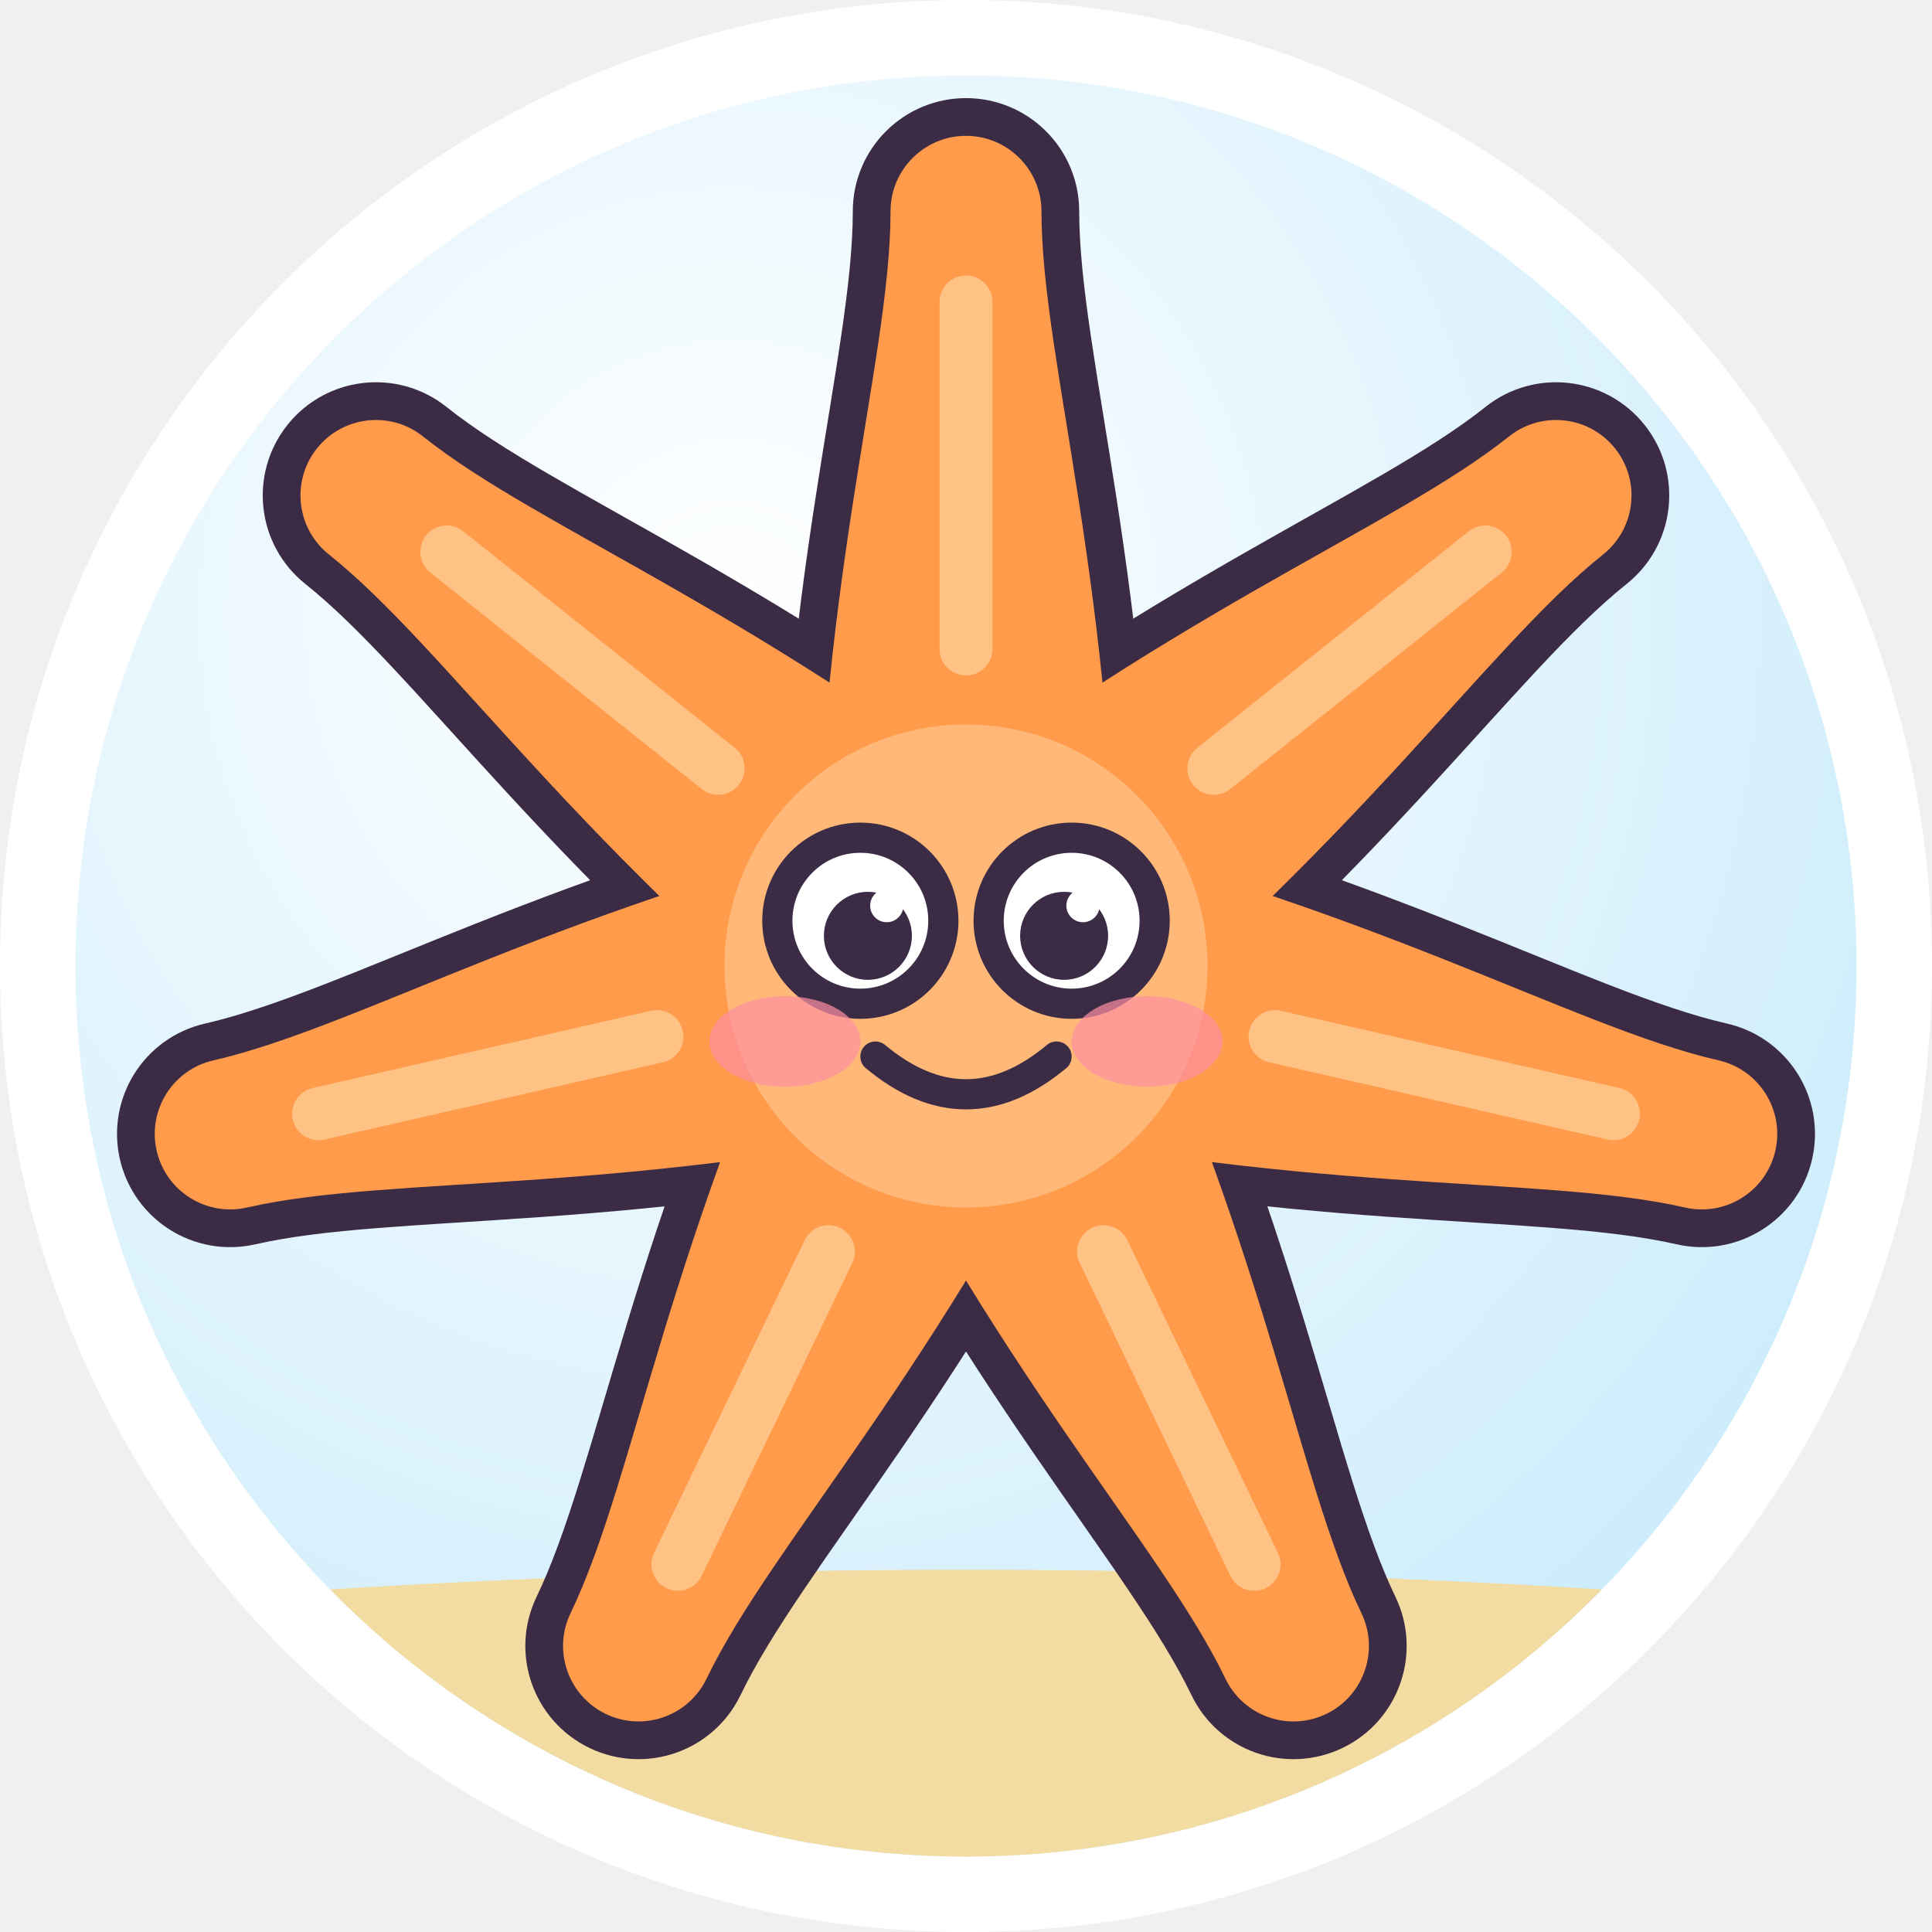
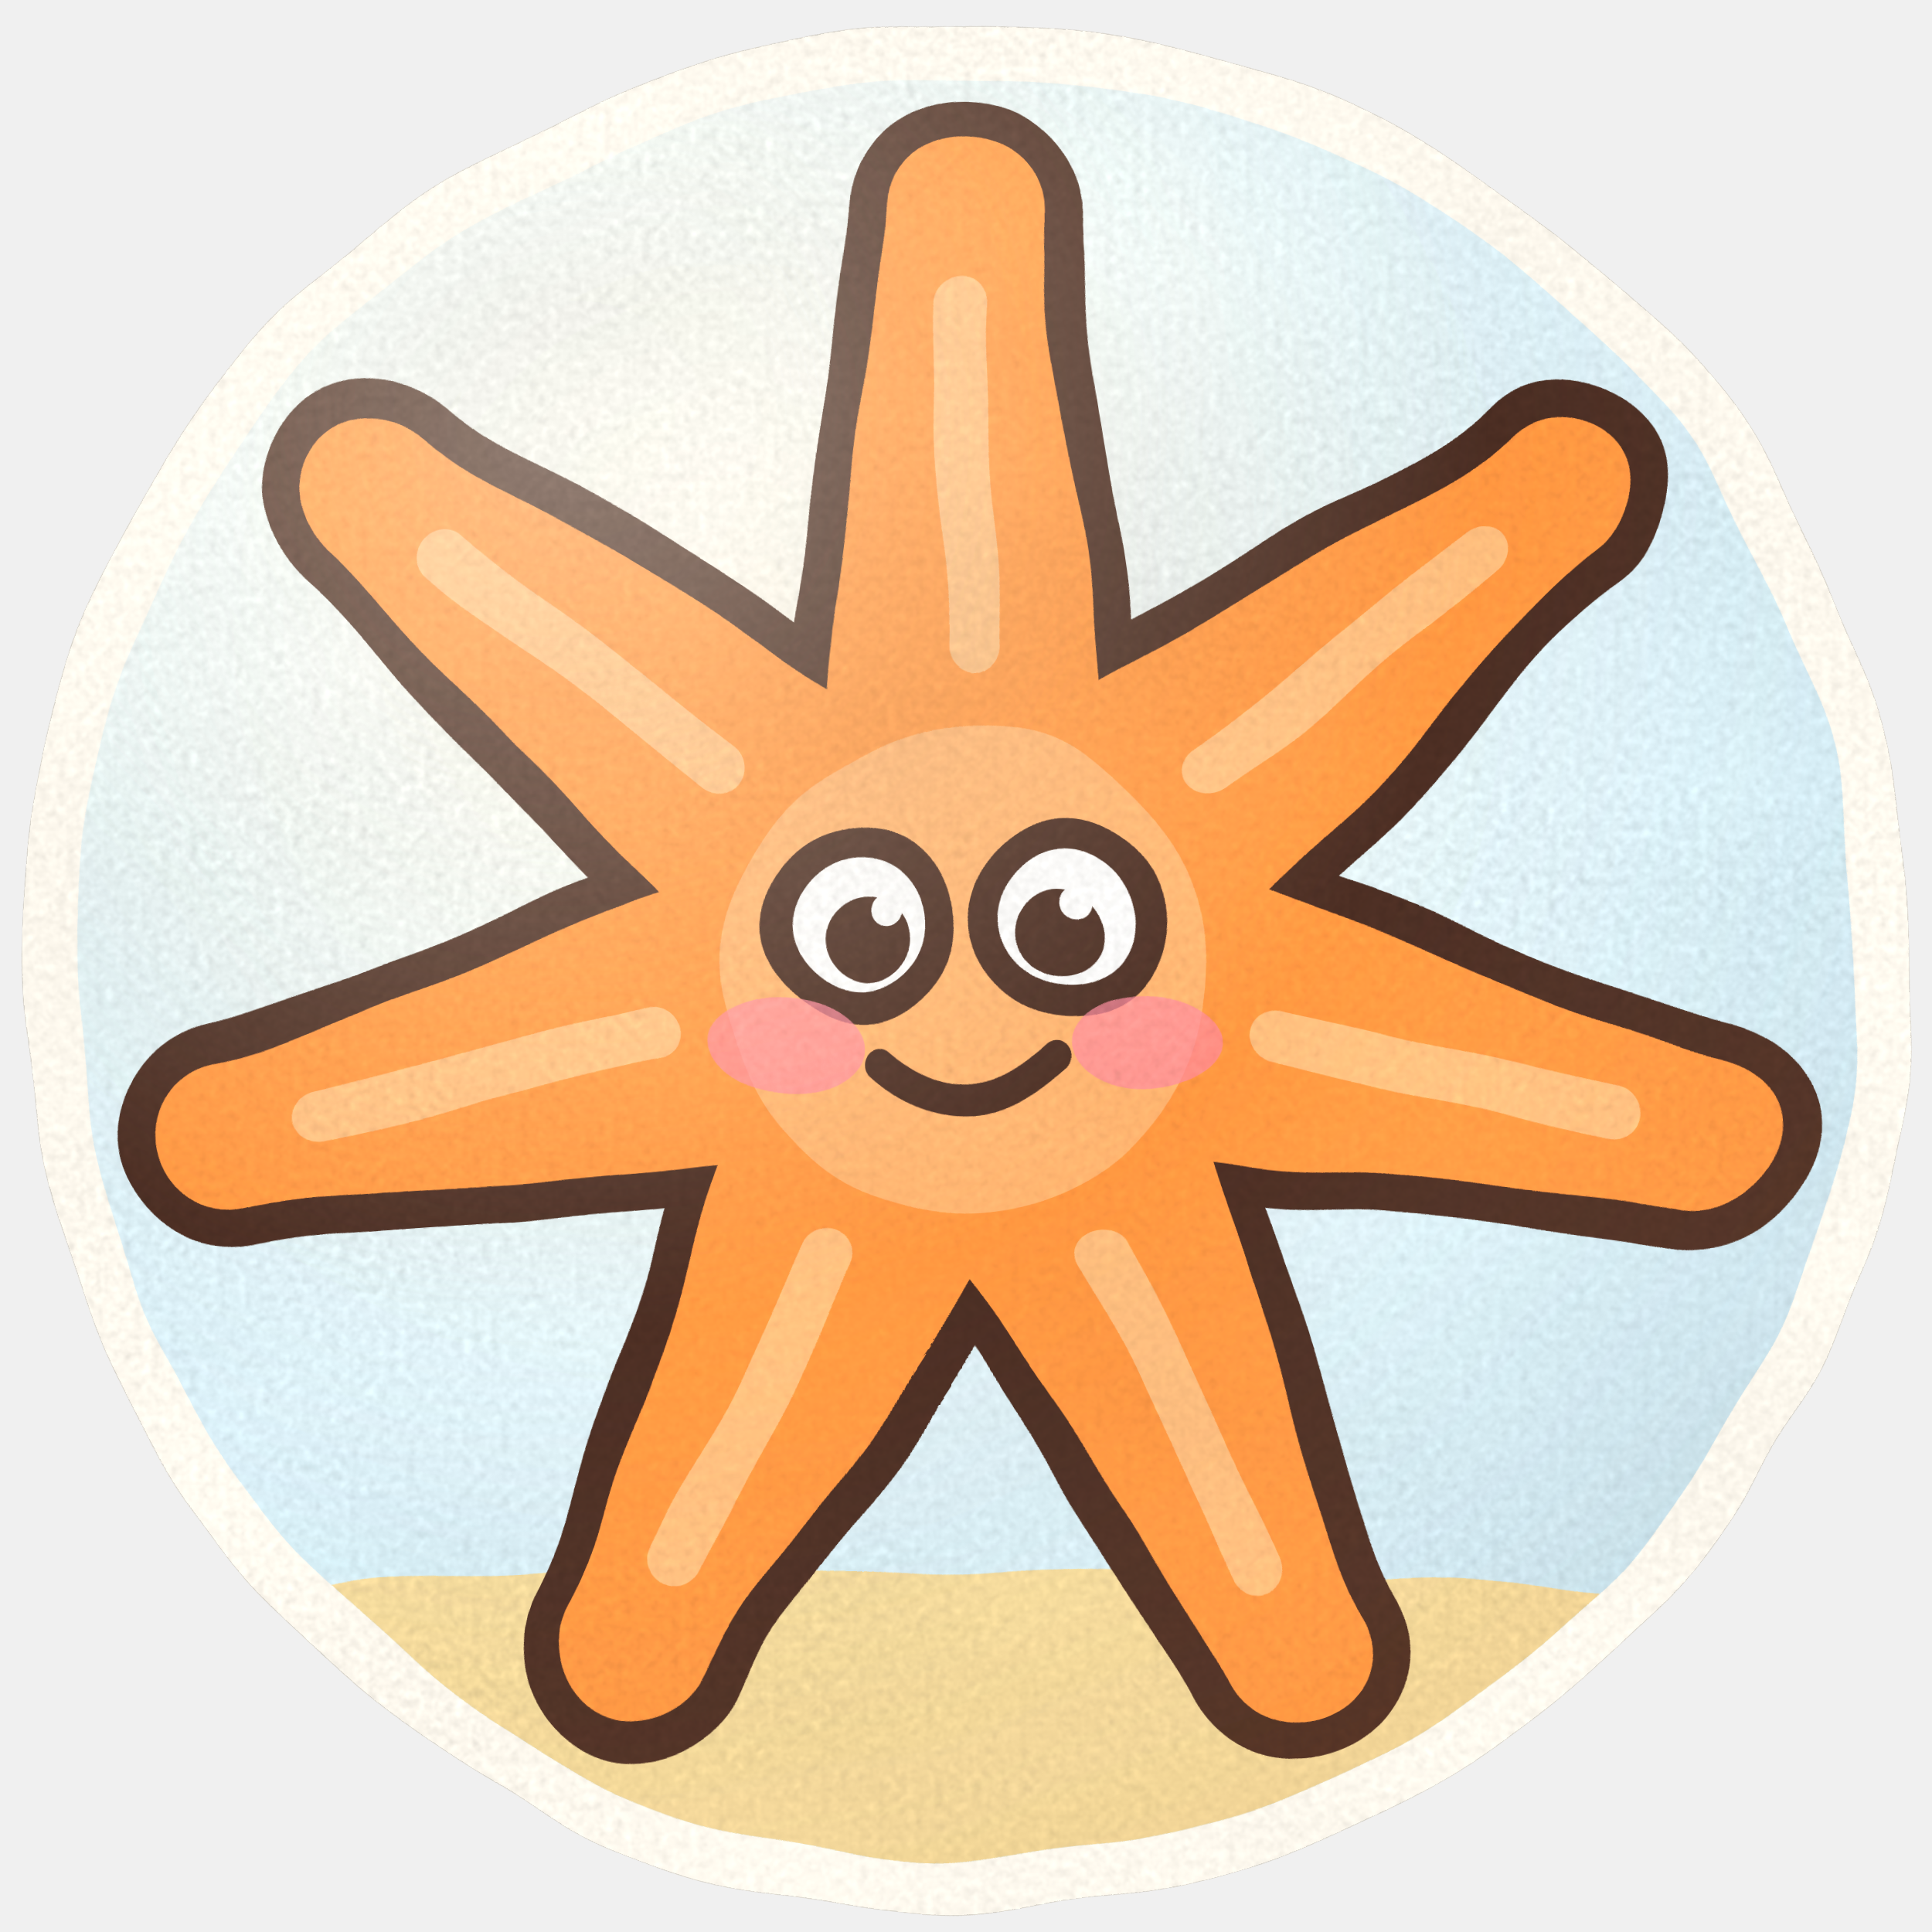
<svg xmlns="http://www.w3.org/2000/svg" width="256" height="256" viewBox="0 0 256 256">
  <defs>
    <clipPath id="k">
      <circle cx="128" cy="128" r="118" />
    </clipPath>
    <radialGradient id="hg" cx="38%" cy="32%" r="80%">
-       <stop offset="0" stop-color="#ffffff" />
+       <stop offset="0" stop-color="#fffaf0" />
      <stop offset="1" stop-color="#c3e9fb" />
    </radialGradient>
+     <filter id="papier" x="0" y="0" width="256" height="256" filterUnits="userSpaceOnUse" color-interpolation-filters="sRGB">
+       <feTurbulence type="fractalNoise" baseFrequency="0.03" numOctaves="2" seed="3" result="welle" />
+       <feDisplacementMap in="SourceGraphic" in2="welle" scale="4" xChannelSelector="R" yChannelSelector="G" result="hand" />
+       <feTurbulence type="fractalNoise" baseFrequency="0.8" numOctaves="2" seed="11" result="korn" />
+       <feTurbulence type="fractalNoise" baseFrequency="0.012 0.02" numOctaves="3" seed="5" result="wolke" />
+       <feComposite in="korn" in2="wolke" operator="arithmetic" k2="0.6" k3="0.4" result="mix" />
+       <feColorMatrix in="mix" type="matrix" values="0.33 0.33 0.33 0 0  0.33 0.33 0.33 0 0  0.33 0.33 0.33 0 0  0 0 0 0 1" result="grau" />
+       <feComposite in="hand" in2="grau" operator="arithmetic" k1="0.34" k2="0.83" />
+       <feColorMatrix type="saturate" values="1.08" />
+     </filter>
+     <radialGradient id="licht" cx="30%" cy="22%" r="85%">
+       <stop offset="0" stop-color="#fffaf0" stop-opacity=".4" />
+       <stop offset=".55" stop-color="#fff6e0" stop-opacity="0" />
+       <stop offset="1" stop-color="#c0703a" stop-opacity=".1" />
+     </radialGradient>
  </defs>
-   <circle cx="128" cy="128" r="128" fill="#fff" />
-   <g clip-path="url(#k)" stroke="#3b2b45" stroke-width="5" stroke-linejoin="round" stroke-linecap="round">
-     <rect width="256" height="256" fill="url(#hg)" stroke="none" />
-     <path d="M0 214 Q128 202 256 214 L256 256 L0 256 Z" fill="#f3dca2" stroke="none" />
-     <path d="M-20 0 C-20 -50 -10 -80 -10 -100 A10 10 0 0 1 10 -100 C10 -80 20 -50 20 0 Z" transform="translate(128 128) rotate(0.000)" fill="#ff9b4a" stroke-width="10" />
-     <path d="M-20 0 C-20 -50 -10 -80 -10 -100 A10 10 0 0 1 10 -100 C10 -80 20 -50 20 0 Z" transform="translate(128 128) rotate(51.429)" fill="#ff9b4a" stroke-width="10" />
-     <path d="M-20 0 C-20 -50 -10 -80 -10 -100 A10 10 0 0 1 10 -100 C10 -80 20 -50 20 0 Z" transform="translate(128 128) rotate(102.857)" fill="#ff9b4a" stroke-width="10" />
-     <path d="M-20 0 C-20 -50 -10 -80 -10 -100 A10 10 0 0 1 10 -100 C10 -80 20 -50 20 0 Z" transform="translate(128 128) rotate(154.286)" fill="#ff9b4a" stroke-width="10" />
-     <path d="M-20 0 C-20 -50 -10 -80 -10 -100 A10 10 0 0 1 10 -100 C10 -80 20 -50 20 0 Z" transform="translate(128 128) rotate(205.714)" fill="#ff9b4a" stroke-width="10" />
-     <path d="M-20 0 C-20 -50 -10 -80 -10 -100 A10 10 0 0 1 10 -100 C10 -80 20 -50 20 0 Z" transform="translate(128 128) rotate(257.143)" fill="#ff9b4a" stroke-width="10" />
-     <path d="M-20 0 C-20 -50 -10 -80 -10 -100 A10 10 0 0 1 10 -100 C10 -80 20 -50 20 0 Z" transform="translate(128 128) rotate(308.571)" fill="#ff9b4a" stroke-width="10" />
-     <path d="M-20 0 C-20 -50 -10 -80 -10 -100 A10 10 0 0 1 10 -100 C10 -80 20 -50 20 0 Z" transform="translate(128 128) rotate(0.000)" fill="#ff9b4a" stroke="none" />
-     <path d="M-20 0 C-20 -50 -10 -80 -10 -100 A10 10 0 0 1 10 -100 C10 -80 20 -50 20 0 Z" transform="translate(128 128) rotate(51.429)" fill="#ff9b4a" stroke="none" />
-     <path d="M-20 0 C-20 -50 -10 -80 -10 -100 A10 10 0 0 1 10 -100 C10 -80 20 -50 20 0 Z" transform="translate(128 128) rotate(102.857)" fill="#ff9b4a" stroke="none" />
-     <path d="M-20 0 C-20 -50 -10 -80 -10 -100 A10 10 0 0 1 10 -100 C10 -80 20 -50 20 0 Z" transform="translate(128 128) rotate(154.286)" fill="#ff9b4a" stroke="none" />
-     <path d="M-20 0 C-20 -50 -10 -80 -10 -100 A10 10 0 0 1 10 -100 C10 -80 20 -50 20 0 Z" transform="translate(128 128) rotate(205.714)" fill="#ff9b4a" stroke="none" />
-     <path d="M-20 0 C-20 -50 -10 -80 -10 -100 A10 10 0 0 1 10 -100 C10 -80 20 -50 20 0 Z" transform="translate(128 128) rotate(257.143)" fill="#ff9b4a" stroke="none" />
-     <path d="M-20 0 C-20 -50 -10 -80 -10 -100 A10 10 0 0 1 10 -100 C10 -80 20 -50 20 0 Z" transform="translate(128 128) rotate(308.571)" fill="#ff9b4a" stroke="none" />
-     <path d="M0 -42 L0 -88" transform="translate(128 128) rotate(0.000)" fill="none" stroke="#ffc285" stroke-width="7" />
-     <path d="M0 -42 L0 -88" transform="translate(128 128) rotate(51.429)" fill="none" stroke="#ffc285" stroke-width="7" />
-     <path d="M0 -42 L0 -88" transform="translate(128 128) rotate(102.857)" fill="none" stroke="#ffc285" stroke-width="7" />
-     <path d="M0 -42 L0 -88" transform="translate(128 128) rotate(154.286)" fill="none" stroke="#ffc285" stroke-width="7" />
-     <path d="M0 -42 L0 -88" transform="translate(128 128) rotate(205.714)" fill="none" stroke="#ffc285" stroke-width="7" />
-     <path d="M0 -42 L0 -88" transform="translate(128 128) rotate(257.143)" fill="none" stroke="#ffc285" stroke-width="7" />
-     <path d="M0 -42 L0 -88" transform="translate(128 128) rotate(308.571)" fill="none" stroke="#ffc285" stroke-width="7" />
-     <circle cx="128" cy="128" r="32" fill="#ffb877" stroke="none" />
-     <circle cx="114" cy="122" r="11" fill="#fff" stroke-width="4" />
-     <circle cx="115" cy="124" r="5.83" fill="#3b2b45" stroke="none" />
-     <circle cx="117.5" cy="120" r="2.2" fill="#fff" stroke="none" />
-     <circle cx="142" cy="122" r="11" fill="#fff" stroke-width="4" />
-     <circle cx="141" cy="124" r="5.83" fill="#3b2b45" stroke="none" />
-     <circle cx="143.5" cy="120" r="2.2" fill="#fff" stroke="none" />
-     <path d="M116 140 Q128 150 140 140" fill="none" stroke-width="4" />
-     <ellipse cx="104" cy="138" rx="10" ry="6" fill="#ff8fa3" opacity=".7" stroke="none" />
-     <ellipse cx="152" cy="138" rx="10" ry="6" fill="#ff8fa3" opacity=".7" stroke="none" />
+   <g filter="url(#papier)">
+     <circle cx="128" cy="128" r="125" fill="#fffaf0" />
+     <g clip-path="url(#k)" stroke="#4a2e24" stroke-width="5" stroke-linejoin="round" stroke-linecap="round">
+       <rect width="256" height="256" fill="url(#hg)" stroke="none" />
+       <path d="M0 214 Q128 202 256 214 L256 256 L0 256 Z" fill="#f3dca2" stroke="none" />
+       <path d="M-20 0 C-20 -50 -10 -80 -10 -100 A10 10 0 0 1 10 -100 C10 -80 20 -50 20 0 Z" transform="translate(128 128) rotate(0.000)" fill="#ff9b4a" stroke-width="10" />
+       <path d="M-20 0 C-20 -50 -10 -80 -10 -100 A10 10 0 0 1 10 -100 C10 -80 20 -50 20 0 Z" transform="translate(128 128) rotate(51.429)" fill="#ff9b4a" stroke-width="10" />
+       <path d="M-20 0 C-20 -50 -10 -80 -10 -100 A10 10 0 0 1 10 -100 C10 -80 20 -50 20 0 Z" transform="translate(128 128) rotate(102.857)" fill="#ff9b4a" stroke-width="10" />
+       <path d="M-20 0 C-20 -50 -10 -80 -10 -100 A10 10 0 0 1 10 -100 C10 -80 20 -50 20 0 Z" transform="translate(128 128) rotate(154.286)" fill="#ff9b4a" stroke-width="10" />
+       <path d="M-20 0 C-20 -50 -10 -80 -10 -100 A10 10 0 0 1 10 -100 C10 -80 20 -50 20 0 Z" transform="translate(128 128) rotate(205.714)" fill="#ff9b4a" stroke-width="10" />
+       <path d="M-20 0 C-20 -50 -10 -80 -10 -100 A10 10 0 0 1 10 -100 C10 -80 20 -50 20 0 Z" transform="translate(128 128) rotate(257.143)" fill="#ff9b4a" stroke-width="10" />
+       <path d="M-20 0 C-20 -50 -10 -80 -10 -100 A10 10 0 0 1 10 -100 C10 -80 20 -50 20 0 Z" transform="translate(128 128) rotate(308.571)" fill="#ff9b4a" stroke-width="10" />
+       <path d="M-20 0 C-20 -50 -10 -80 -10 -100 A10 10 0 0 1 10 -100 C10 -80 20 -50 20 0 Z" transform="translate(128 128) rotate(0.000)" fill="#ff9b4a" stroke="none" />
+       <path d="M-20 0 C-20 -50 -10 -80 -10 -100 A10 10 0 0 1 10 -100 C10 -80 20 -50 20 0 Z" transform="translate(128 128) rotate(51.429)" fill="#ff9b4a" stroke="none" />
+       <path d="M-20 0 C-20 -50 -10 -80 -10 -100 A10 10 0 0 1 10 -100 C10 -80 20 -50 20 0 Z" transform="translate(128 128) rotate(102.857)" fill="#ff9b4a" stroke="none" />
+       <path d="M-20 0 C-20 -50 -10 -80 -10 -100 A10 10 0 0 1 10 -100 C10 -80 20 -50 20 0 Z" transform="translate(128 128) rotate(154.286)" fill="#ff9b4a" stroke="none" />
+       <path d="M-20 0 C-20 -50 -10 -80 -10 -100 A10 10 0 0 1 10 -100 C10 -80 20 -50 20 0 Z" transform="translate(128 128) rotate(205.714)" fill="#ff9b4a" stroke="none" />
+       <path d="M-20 0 C-20 -50 -10 -80 -10 -100 A10 10 0 0 1 10 -100 C10 -80 20 -50 20 0 Z" transform="translate(128 128) rotate(257.143)" fill="#ff9b4a" stroke="none" />
+       <path d="M-20 0 C-20 -50 -10 -80 -10 -100 A10 10 0 0 1 10 -100 C10 -80 20 -50 20 0 Z" transform="translate(128 128) rotate(308.571)" fill="#ff9b4a" stroke="none" />
+       <path d="M0 -42 L0 -88" transform="translate(128 128) rotate(0.000)" fill="none" stroke="#ffc285" stroke-width="7" />
+       <path d="M0 -42 L0 -88" transform="translate(128 128) rotate(51.429)" fill="none" stroke="#ffc285" stroke-width="7" />
+       <path d="M0 -42 L0 -88" transform="translate(128 128) rotate(102.857)" fill="none" stroke="#ffc285" stroke-width="7" />
+       <path d="M0 -42 L0 -88" transform="translate(128 128) rotate(154.286)" fill="none" stroke="#ffc285" stroke-width="7" />
+       <path d="M0 -42 L0 -88" transform="translate(128 128) rotate(205.714)" fill="none" stroke="#ffc285" stroke-width="7" />
+       <path d="M0 -42 L0 -88" transform="translate(128 128) rotate(257.143)" fill="none" stroke="#ffc285" stroke-width="7" />
+       <path d="M0 -42 L0 -88" transform="translate(128 128) rotate(308.571)" fill="none" stroke="#ffc285" stroke-width="7" />
+       <circle cx="128" cy="128" r="32" fill="#ffb877" stroke="none" />
+       <circle cx="114" cy="122" r="11" fill="#fff" stroke-width="4" />
+       <circle cx="115" cy="124" r="5.83" fill="#4a2e24" stroke="none" />
+       <circle cx="117.5" cy="120" r="2.2" fill="#fff" stroke="none" />
+       <circle cx="142" cy="122" r="11" fill="#fff" stroke-width="4" />
+       <circle cx="141" cy="124" r="5.83" fill="#4a2e24" stroke="none" />
+       <circle cx="143.5" cy="120" r="2.2" fill="#fff" stroke="none" />
+       <path d="M116 140 Q128 150 140 140" fill="none" stroke-width="4" />
+       <ellipse cx="104" cy="138" rx="10" ry="6" fill="#ff8fa3" opacity=".7" stroke="none" />
+       <ellipse cx="152" cy="138" rx="10" ry="6" fill="#ff8fa3" opacity=".7" stroke="none" />
+       <rect width="256" height="256" fill="url(#licht)" stroke="none" />
+     </g>
  </g>
</svg>
